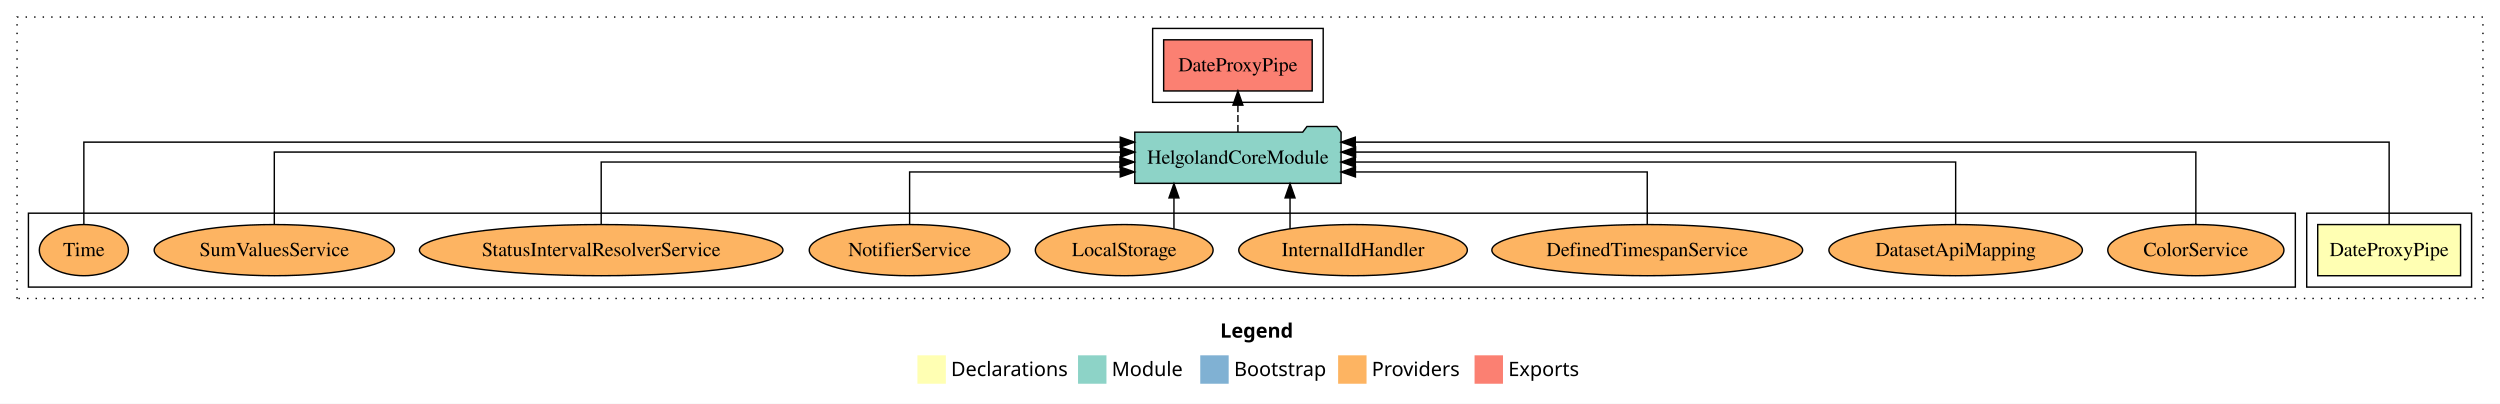
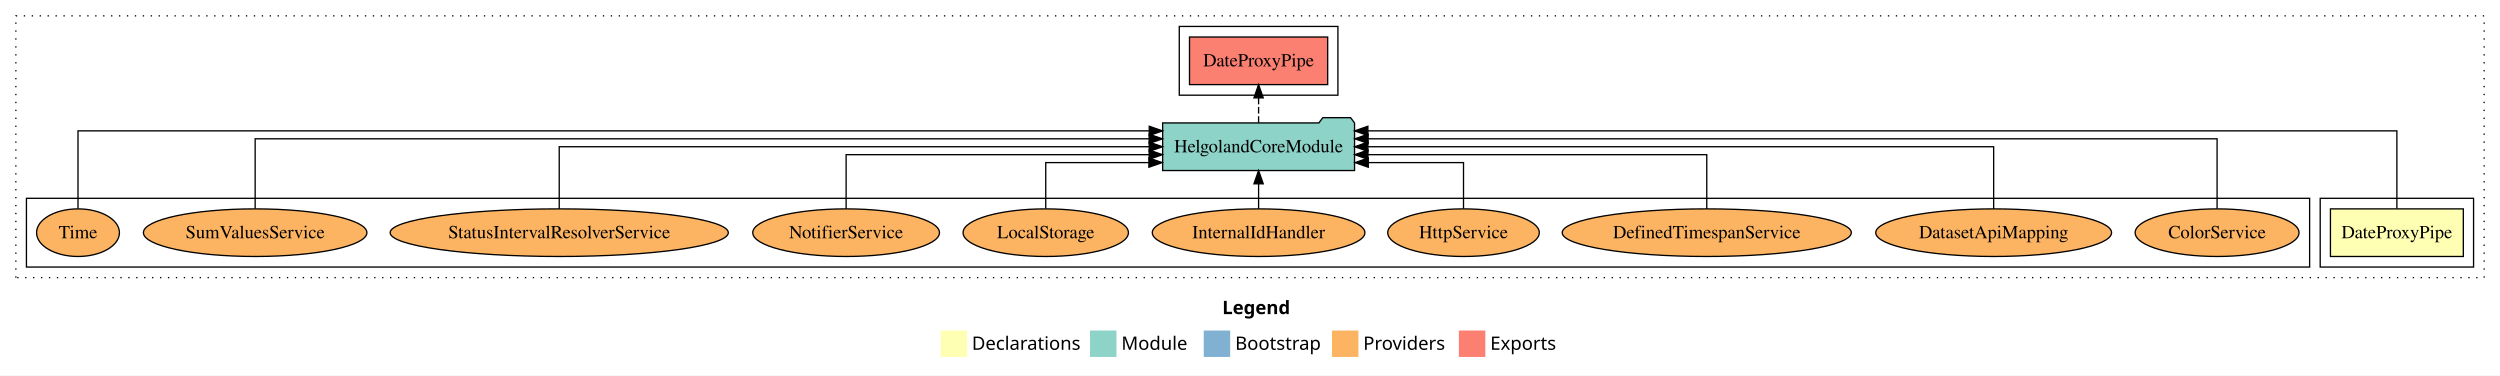
- <svg xmlns="http://www.w3.org/2000/svg" width="1759pt" height="284pt" viewBox="0.00 0.00 1759.00 284.00">
+ <svg xmlns="http://www.w3.org/2000/svg" width="1891pt" height="284pt" viewBox="0.00 0.00 1891.00 284.00">
  <g id="graph0" class="graph" transform="scale(1 1) rotate(0) translate(4 280)">
-     <polygon fill="#ffffff" stroke="transparent" points="-4,4 -4,-280 1755,-280 1755,4 -4,4" />
-     <text text-anchor="start" x="854.509" y="-42.4" font-family="sans-serif" font-weight="bold" font-size="14.00" fill="#000000">Legend</text>
-     <polygon fill="#ffffb3" stroke="transparent" points="641.5,-10 641.5,-30 661.5,-30 661.5,-10 641.5,-10" />
-     <text text-anchor="start" x="665.129" y="-15.4" font-family="sans-serif" font-size="14.00" fill="#000000">  Declarations</text>
-     <polygon fill="#8dd3c7" stroke="transparent" points="754.5,-10 754.5,-30 774.5,-30 774.5,-10 754.5,-10" />
-     <text text-anchor="start" x="778.225" y="-15.4" font-family="sans-serif" font-size="14.00" fill="#000000">  Module</text>
-     <polygon fill="#80b1d3" stroke="transparent" points="840.5,-10 840.5,-30 860.5,-30 860.5,-10 840.5,-10" />
-     <text text-anchor="start" x="864.281" y="-15.4" font-family="sans-serif" font-size="14.00" fill="#000000">  Bootstrap</text>
-     <polygon fill="#fdb462" stroke="transparent" points="937.5,-10 937.5,-30 957.5,-30 957.5,-10 937.5,-10" />
-     <text text-anchor="start" x="961.173" y="-15.4" font-family="sans-serif" font-size="14.00" fill="#000000">  Providers</text>
-     <polygon fill="#fb8072" stroke="transparent" points="1033.5,-10 1033.5,-30 1053.5,-30 1053.5,-10 1033.5,-10" />
-     <text text-anchor="start" x="1057.226" y="-15.4" font-family="sans-serif" font-size="14.00" fill="#000000">  Exports</text>
+     <polygon fill="#ffffff" stroke="transparent" points="-4,4 -4,-280 1887,-280 1887,4 -4,4" />
+     <text text-anchor="start" x="920.509" y="-42.4" font-family="sans-serif" font-weight="bold" font-size="14.00" fill="#000000">Legend</text>
+     <polygon fill="#ffffb3" stroke="transparent" points="707.5,-10 707.5,-30 727.5,-30 727.5,-10 707.5,-10" />
+     <text text-anchor="start" x="731.129" y="-15.4" font-family="sans-serif" font-size="14.00" fill="#000000">  Declarations</text>
+     <polygon fill="#8dd3c7" stroke="transparent" points="820.5,-10 820.5,-30 840.5,-30 840.5,-10 820.5,-10" />
+     <text text-anchor="start" x="844.225" y="-15.4" font-family="sans-serif" font-size="14.00" fill="#000000">  Module</text>
+     <polygon fill="#80b1d3" stroke="transparent" points="906.5,-10 906.5,-30 926.5,-30 926.5,-10 906.5,-10" />
+     <text text-anchor="start" x="930.281" y="-15.4" font-family="sans-serif" font-size="14.00" fill="#000000">  Bootstrap</text>
+     <polygon fill="#fdb462" stroke="transparent" points="1003.5,-10 1003.5,-30 1023.5,-30 1023.5,-10 1003.5,-10" />
+     <text text-anchor="start" x="1027.173" y="-15.4" font-family="sans-serif" font-size="14.00" fill="#000000">  Providers</text>
+     <polygon fill="#fb8072" stroke="transparent" points="1099.5,-10 1099.5,-30 1119.5,-30 1119.5,-10 1099.5,-10" />
+     <text text-anchor="start" x="1123.226" y="-15.4" font-family="sans-serif" font-size="14.00" fill="#000000">  Exports</text>
    <g id="clust1" class="cluster">
-       <polygon fill="none" stroke="#000000" stroke-dasharray="1,5" points="8,-70 8,-268 1743,-268 1743,-70 8,-70" />
+       <polygon fill="none" stroke="#000000" stroke-dasharray="1,5" points="8,-70 8,-268 1875,-268 1875,-70 8,-70" />
    </g>
    <g id="clust2" class="cluster">
-       <polygon fill="none" stroke="#000000" points="1619,-78 1619,-130 1735,-130 1735,-78 1619,-78" />
+       <polygon fill="none" stroke="#000000" points="1751,-78 1751,-130 1867,-130 1867,-78 1751,-78" />
    </g>
    <g id="clust5" class="cluster">
-       <polygon fill="none" stroke="#000000" points="807,-208 807,-260 927,-260 927,-208 807,-208" />
+       <polygon fill="none" stroke="#000000" points="888,-208 888,-260 1008,-260 1008,-208 888,-208" />
    </g>
    <g id="clust7" class="cluster">
-       <polygon fill="none" stroke="#000000" points="16,-78 16,-130 1611,-130 1611,-78 16,-78" />
+       <polygon fill="none" stroke="#000000" points="16,-78 16,-130 1743,-130 1743,-78 16,-78" />
    </g>
    <g id="node1" class="node">
-       <polygon fill="#ffffb3" stroke="#000000" points="1727.258,-122 1626.742,-122 1626.742,-86 1727.258,-86 1727.258,-122" />
-       <text text-anchor="middle" x="1677" y="-99.8" font-family="Times,serif" font-size="14.00" fill="#000000">DateProxyPipe</text>
+       <polygon fill="#ffffb3" stroke="#000000" points="1859.258,-122 1758.742,-122 1758.742,-86 1859.258,-86 1859.258,-122" />
+       <text text-anchor="middle" x="1809" y="-99.8" font-family="Times,serif" font-size="14.00" fill="#000000">DateProxyPipe</text>
    </g>
    <g id="node2" class="node">
-       <polygon fill="#8dd3c7" stroke="#000000" points="939.579,-187 936.579,-191 915.579,-191 912.579,-187 794.421,-187 794.421,-151 939.579,-151 939.579,-187" />
-       <text text-anchor="middle" x="867" y="-164.8" font-family="Times,serif" font-size="14.00" fill="#000000">HelgolandCoreModule</text>
+       <polygon fill="#8dd3c7" stroke="#000000" points="1020.579,-187 1017.579,-191 996.579,-191 993.579,-187 875.421,-187 875.421,-151 1020.579,-151 1020.579,-187" />
+       <text text-anchor="middle" x="948" y="-164.8" font-family="Times,serif" font-size="14.00" fill="#000000">HelgolandCoreModule</text>
    </g>
    <g id="edge1" class="edge">
-       <path fill="none" stroke="#000000" d="M1677,-122.011C1677,-144.485 1677,-180 1677,-180 1677,-180 949.595,-180 949.595,-180" />
-       <polygon fill="#000000" stroke="#000000" points="949.595,-176.5 939.595,-180 949.595,-183.5 949.595,-176.5" />
+       <path fill="none" stroke="#000000" d="M1809,-122.248C1809,-145.018 1809,-181 1809,-181 1809,-181 1030.666,-181 1030.666,-181" />
+       <polygon fill="#000000" stroke="#000000" points="1030.666,-177.5 1020.666,-181 1030.666,-184.5 1030.666,-177.5" />
    </g>
    <g id="node3" class="node">
-       <polygon fill="#fb8072" stroke="#000000" points="919.258,-252 814.742,-252 814.742,-216 919.258,-216 919.258,-252" />
-       <text text-anchor="middle" x="867" y="-229.8" font-family="Times,serif" font-size="14.00" fill="#000000">DateProxyPipe </text>
+       <polygon fill="#fb8072" stroke="#000000" points="1000.258,-252 895.742,-252 895.742,-216 1000.258,-216 1000.258,-252" />
+       <text text-anchor="middle" x="948" y="-229.8" font-family="Times,serif" font-size="14.00" fill="#000000">DateProxyPipe </text>
    </g>
    <g id="edge2" class="edge">
-       <path fill="none" stroke="#000000" stroke-dasharray="5,2" d="M867,-187.106C867,-187.106 867,-205.991 867,-205.991" />
-       <polygon fill="#000000" stroke="#000000" points="863.5,-205.991 867,-215.991 870.5,-205.991 863.5,-205.991" />
+       <path fill="none" stroke="#000000" stroke-dasharray="5,2" d="M948,-187.106C948,-187.106 948,-205.991 948,-205.991" />
+       <polygon fill="#000000" stroke="#000000" points="944.5,-205.991 948,-215.991 951.5,-205.991 944.5,-205.991" />
    </g>
    <g id="node4" class="node">
-       <ellipse fill="#fdb462" stroke="#000000" cx="1541" cy="-104" rx="61.975" ry="18" />
-       <text text-anchor="middle" x="1541" y="-99.8" font-family="Times,serif" font-size="14.00" fill="#000000">ColorService</text>
+       <ellipse fill="#fdb462" stroke="#000000" cx="1673" cy="-104" rx="61.975" ry="18" />
+       <text text-anchor="middle" x="1673" y="-99.8" font-family="Times,serif" font-size="14.00" fill="#000000">ColorService</text>
    </g>
    <g id="edge3" class="edge">
-       <path fill="none" stroke="#000000" d="M1541,-122.129C1541,-142.572 1541,-173 1541,-173 1541,-173 949.77,-173 949.77,-173" />
-       <polygon fill="#000000" stroke="#000000" points="949.77,-169.5 939.77,-173 949.77,-176.5 949.77,-169.5" />
+       <path fill="none" stroke="#000000" d="M1673,-122.284C1673,-143.321 1673,-175 1673,-175 1673,-175 1030.835,-175 1030.835,-175" />
+       <polygon fill="#000000" stroke="#000000" points="1030.835,-171.5 1020.835,-175 1030.835,-178.5 1030.835,-171.5" />
    </g>
    <g id="node5" class="node">
-       <ellipse fill="#fdb462" stroke="#000000" cx="1372" cy="-104" rx="89.186" ry="18" />
-       <text text-anchor="middle" x="1372" y="-99.8" font-family="Times,serif" font-size="14.00" fill="#000000">DatasetApiMapping</text>
+       <ellipse fill="#fdb462" stroke="#000000" cx="1504" cy="-104" rx="89.186" ry="18" />
+       <text text-anchor="middle" x="1504" y="-99.8" font-family="Times,serif" font-size="14.00" fill="#000000">DatasetApiMapping</text>
    </g>
    <g id="edge4" class="edge">
-       <path fill="none" stroke="#000000" d="M1372,-122.267C1372,-140.555 1372,-166 1372,-166 1372,-166 949.623,-166 949.623,-166" />
-       <polygon fill="#000000" stroke="#000000" points="949.623,-162.5 939.623,-166 949.623,-169.5 949.623,-162.5" />
+       <path fill="none" stroke="#000000" d="M1504,-122.106C1504,-141.339 1504,-169 1504,-169 1504,-169 1030.687,-169 1030.687,-169" />
+       <polygon fill="#000000" stroke="#000000" points="1030.687,-165.5 1020.687,-169 1030.687,-172.5 1030.687,-165.5" />
    </g>
    <g id="node6" class="node">
-       <ellipse fill="#fdb462" stroke="#000000" cx="1155" cy="-104" rx="109.347" ry="18" />
-       <text text-anchor="middle" x="1155" y="-99.8" font-family="Times,serif" font-size="14.00" fill="#000000">DefinedTimespanService</text>
+       <ellipse fill="#fdb462" stroke="#000000" cx="1287" cy="-104" rx="109.347" ry="18" />
+       <text text-anchor="middle" x="1287" y="-99.8" font-family="Times,serif" font-size="14.00" fill="#000000">DefinedTimespanService</text>
    </g>
    <g id="edge5" class="edge">
-       <path fill="none" stroke="#000000" d="M1155,-122.009C1155,-138.049 1155,-159 1155,-159 1155,-159 949.675,-159 949.675,-159" />
-       <polygon fill="#000000" stroke="#000000" points="949.675,-155.5 939.675,-159 949.674,-162.5 949.675,-155.5" />
+       <path fill="none" stroke="#000000" d="M1287,-122.022C1287,-139.373 1287,-163 1287,-163 1287,-163 1030.724,-163 1030.724,-163" />
+       <polygon fill="#000000" stroke="#000000" points="1030.724,-159.5 1020.724,-163 1030.724,-166.5 1030.724,-159.5" />
    </g>
    <g id="node7" class="node">
+       <ellipse fill="#fdb462" stroke="#000000" cx="1103" cy="-104" rx="57.319" ry="18" />
+       <text text-anchor="middle" x="1103" y="-99.8" font-family="Times,serif" font-size="14.00" fill="#000000">HttpService</text>
+     </g>
+     <g id="edge6" class="edge">
+       <path fill="none" stroke="#000000" d="M1103,-122.24C1103,-137.571 1103,-157 1103,-157 1103,-157 1030.961,-157 1030.961,-157" />
+       <polygon fill="#000000" stroke="#000000" points="1030.961,-153.5 1020.961,-157 1030.961,-160.5 1030.961,-153.5" />
+     </g>
+     <g id="node8" class="node">
      <ellipse fill="#fdb462" stroke="#000000" cx="948" cy="-104" rx="80.415" ry="18" />
      <text text-anchor="middle" x="948" y="-99.8" font-family="Times,serif" font-size="14.00" fill="#000000">InternalIdHandler</text>
    </g>
-     <g id="edge6" class="edge">
-       <path fill="none" stroke="#000000" d="M903.666,-119.076C903.666,-119.076 903.666,-140.764 903.666,-140.764" />
-       <polygon fill="#000000" stroke="#000000" points="900.166,-140.764 903.666,-150.764 907.166,-140.764 900.166,-140.764" />
+     <g id="edge7" class="edge">
+       <path fill="none" stroke="#000000" d="M948,-122.106C948,-122.106 948,-140.991 948,-140.991" />
+       <polygon fill="#000000" stroke="#000000" points="944.5,-140.991 948,-150.991 951.5,-140.991 944.5,-140.991" />
    </g>
-     <g id="node8" class="node">
+     <g id="node9" class="node">
      <ellipse fill="#fdb462" stroke="#000000" cx="787" cy="-104" rx="62.537" ry="18" />
      <text text-anchor="middle" x="787" y="-99.8" font-family="Times,serif" font-size="14.00" fill="#000000">LocalStorage</text>
    </g>
-     <g id="edge7" class="edge">
-       <path fill="none" stroke="#000000" d="M821.99,-119.076C821.99,-119.076 821.99,-140.764 821.99,-140.764" />
-       <polygon fill="#000000" stroke="#000000" points="818.49,-140.764 821.99,-150.764 825.49,-140.764 818.49,-140.764" />
+     <g id="edge8" class="edge">
+       <path fill="none" stroke="#000000" d="M787,-122.24C787,-137.571 787,-157 787,-157 787,-157 865.037,-157 865.037,-157" />
+       <polygon fill="#000000" stroke="#000000" points="865.037,-160.5 875.037,-157 865.037,-153.5 865.037,-160.5" />
    </g>
-     <g id="node9" class="node">
+     <g id="node10" class="node">
      <ellipse fill="#fdb462" stroke="#000000" cx="636" cy="-104" rx="70.618" ry="18" />
      <text text-anchor="middle" x="636" y="-99.8" font-family="Times,serif" font-size="14.00" fill="#000000">NotifierService</text>
    </g>
-     <g id="edge8" class="edge">
-       <path fill="none" stroke="#000000" d="M636,-122.009C636,-138.049 636,-159 636,-159 636,-159 784.227,-159 784.227,-159" />
-       <polygon fill="#000000" stroke="#000000" points="784.227,-162.5 794.227,-159 784.227,-155.5 784.227,-162.5" />
+     <g id="edge9" class="edge">
+       <path fill="none" stroke="#000000" d="M636,-122.022C636,-139.373 636,-163 636,-163 636,-163 865.244,-163 865.244,-163" />
+       <polygon fill="#000000" stroke="#000000" points="865.244,-166.5 875.244,-163 865.244,-159.5 865.244,-166.5" />
    </g>
-     <g id="node10" class="node">
+     <g id="node11" class="node">
      <ellipse fill="#fdb462" stroke="#000000" cx="419" cy="-104" rx="127.9" ry="18" />
      <text text-anchor="middle" x="419" y="-99.8" font-family="Times,serif" font-size="14.00" fill="#000000">StatusIntervalResolverService</text>
    </g>
-     <g id="edge9" class="edge">
-       <path fill="none" stroke="#000000" d="M419,-122.267C419,-140.555 419,-166 419,-166 419,-166 784.024,-166 784.024,-166" />
-       <polygon fill="#000000" stroke="#000000" points="784.024,-169.5 794.024,-166 784.024,-162.5 784.024,-169.5" />
+     <g id="edge10" class="edge">
+       <path fill="none" stroke="#000000" d="M419,-122.106C419,-141.339 419,-169 419,-169 419,-169 865.277,-169 865.277,-169" />
+       <polygon fill="#000000" stroke="#000000" points="865.277,-172.5 875.277,-169 865.277,-165.5 865.277,-172.5" />
    </g>
-     <g id="node11" class="node">
+     <g id="node12" class="node">
      <ellipse fill="#fdb462" stroke="#000000" cx="189" cy="-104" rx="84.527" ry="18" />
      <text text-anchor="middle" x="189" y="-99.8" font-family="Times,serif" font-size="14.00" fill="#000000">SumValuesService</text>
    </g>
-     <g id="edge10" class="edge">
-       <path fill="none" stroke="#000000" d="M189,-122.129C189,-142.572 189,-173 189,-173 189,-173 784.442,-173 784.442,-173" />
-       <polygon fill="#000000" stroke="#000000" points="784.442,-176.5 794.442,-173 784.442,-169.5 784.442,-176.5" />
+     <g id="edge11" class="edge">
+       <path fill="none" stroke="#000000" d="M189,-122.284C189,-143.321 189,-175 189,-175 189,-175 865.224,-175 865.224,-175" />
+       <polygon fill="#000000" stroke="#000000" points="865.224,-178.5 875.224,-175 865.224,-171.5 865.224,-178.5" />
    </g>
-     <g id="node12" class="node">
+     <g id="node13" class="node">
      <ellipse fill="#fdb462" stroke="#000000" cx="55" cy="-104" rx="31.337" ry="18" />
      <text text-anchor="middle" x="55" y="-99.8" font-family="Times,serif" font-size="14.00" fill="#000000">Time</text>
    </g>
-     <g id="edge11" class="edge">
-       <path fill="none" stroke="#000000" d="M55,-122.011C55,-144.485 55,-180 55,-180 55,-180 784.226,-180 784.226,-180" />
-       <polygon fill="#000000" stroke="#000000" points="784.226,-183.5 794.226,-180 784.226,-176.5 784.226,-183.5" />
+     <g id="edge12" class="edge">
+       <path fill="none" stroke="#000000" d="M55,-122.248C55,-145.018 55,-181 55,-181 55,-181 865.301,-181 865.301,-181" />
+       <polygon fill="#000000" stroke="#000000" points="865.301,-184.5 875.301,-181 865.301,-177.5 865.301,-184.5" />
    </g>
  </g>
</svg>
